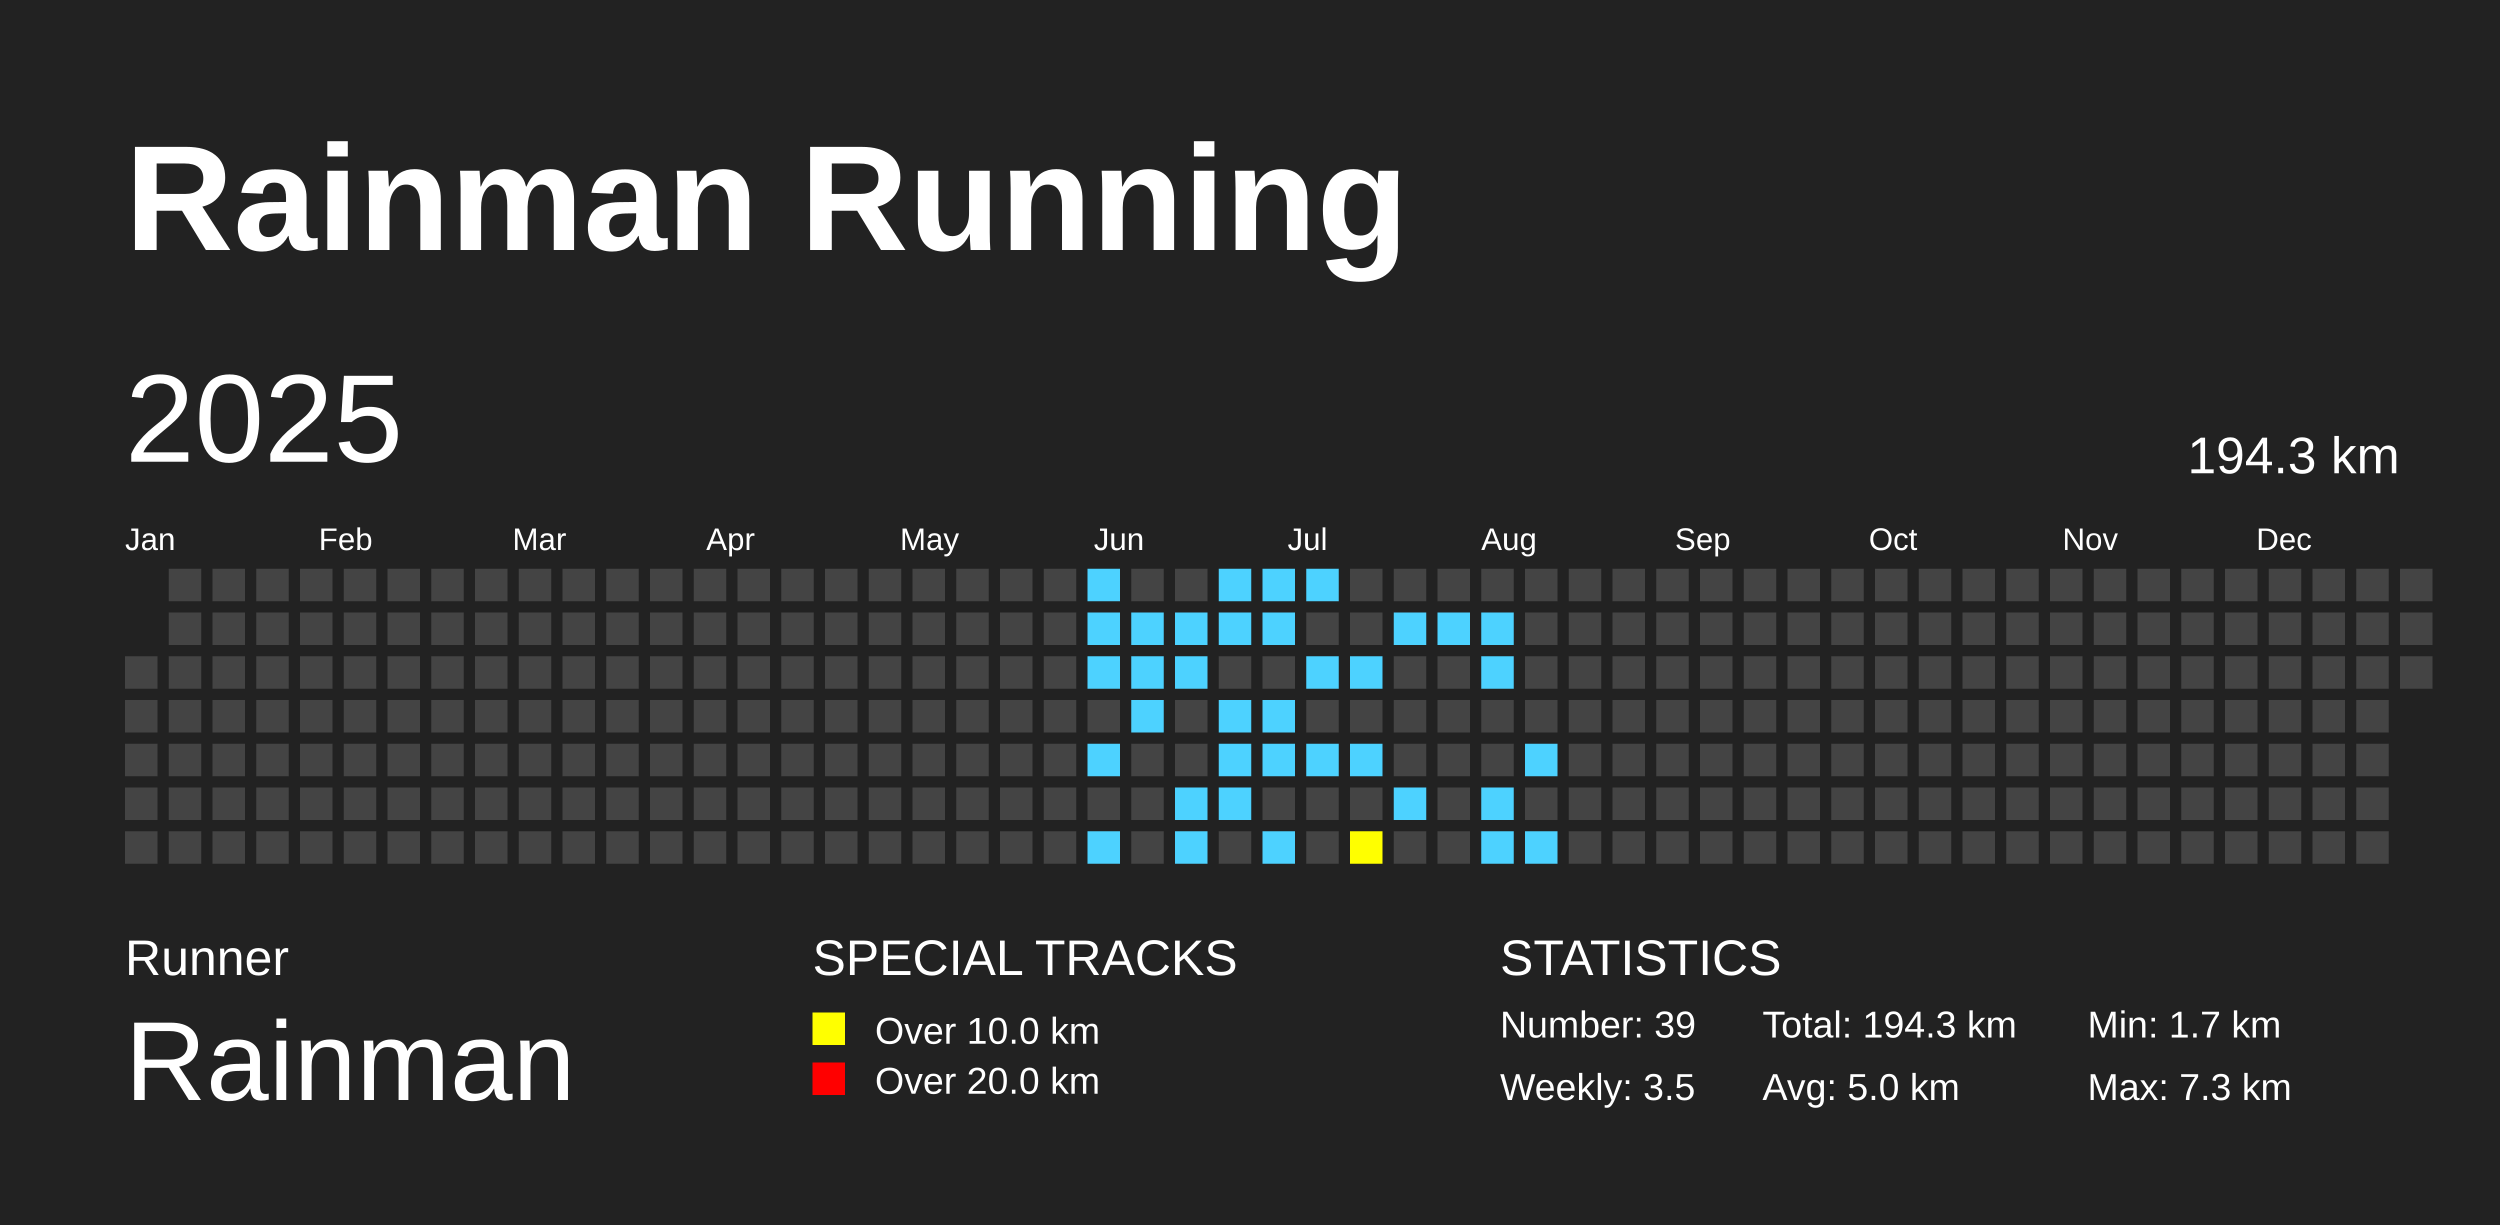
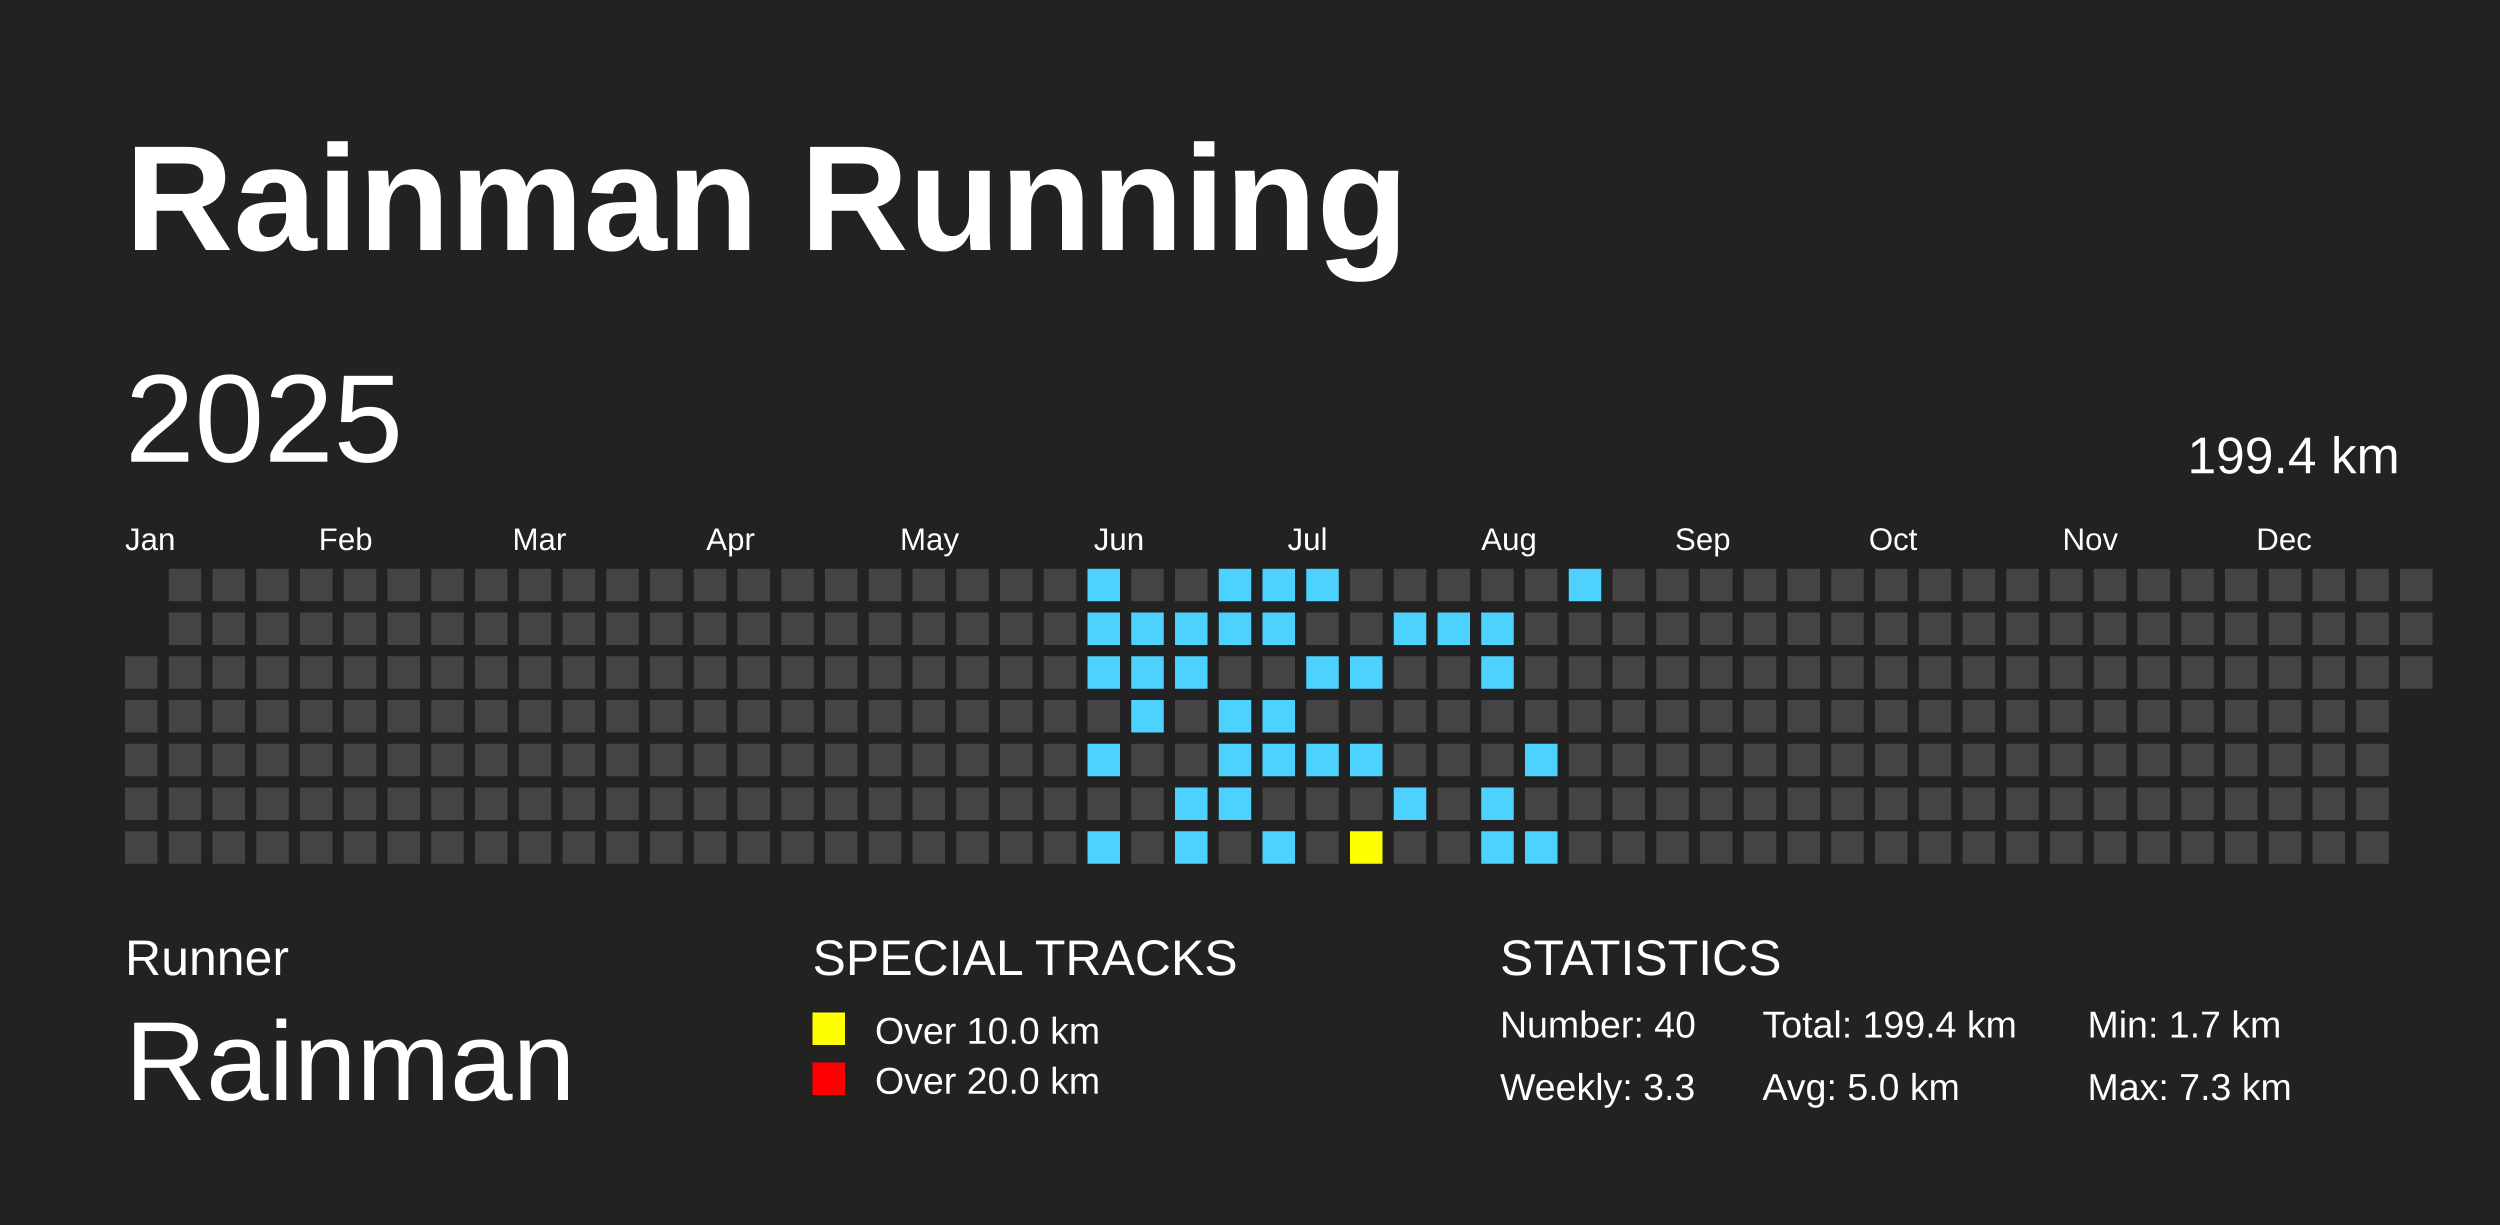
<svg xmlns="http://www.w3.org/2000/svg" baseProfile="full" height="98mm" version="1.1" viewBox="0,0,200,98" width="200mm">
  <defs />
  <rect fill="#222222" height="98" width="200" x="0" y="0" />
  <text fill="#FFFFFF" style="font-size:12px; font-family:Arial; font-weight:bold;" x="10" y="20">Rainman Running</text>
  <text fill="#FFFFFF" style="font-size:4px; font-family:Arial" x="10" y="78">Runner</text>
  <text fill="#FFFFFF" style="font-size:9px; font-family:Arial" x="10" y="88">Rainman</text>
  <text fill="#FFFFFF" style="font-size:4px; font-family:Arial" x="65" y="78">SPECIAL TRACKS</text>
  <rect fill="yellow" height="2.6" width="2.6" x="65" y="81" />
  <text fill="#FFFFFF" style="font-size:3px; font-family:Arial" x="70" y="83.5">Over 10.0 km</text>
  <rect fill="red" height="2.6" width="2.6" x="65" y="85" />
  <text fill="#FFFFFF" style="font-size:3px; font-family:Arial" x="70" y="87.5">Over 20.0 km</text>
  <text fill="#FFFFFF" style="font-size:4px; font-family:Arial" x="120" y="78">STATISTICS</text>
-   <text fill="#FFFFFF" style="font-size:3px; font-family:Arial" x="120" y="83">Number: 39</text>
-   <text fill="#FFFFFF" style="font-size:3px; font-family:Arial" x="120" y="88">Weekly: 3.5</text>
-   <text fill="#FFFFFF" style="font-size:3px; font-family:Arial" x="141" y="83">Total: 194.3 km</text>
+   <text fill="#FFFFFF" style="font-size:3px; font-family:Arial" x="120" y="83">Number: 40</text>
+   <text fill="#FFFFFF" style="font-size:3px; font-family:Arial" x="120" y="88">Weekly: 3.3</text>
+   <text fill="#FFFFFF" style="font-size:3px; font-family:Arial" x="141" y="83">Total: 199.4 km</text>
  <text fill="#FFFFFF" style="font-size:3px; font-family:Arial" x="141" y="88">Avg: 5.0 km</text>
  <text fill="#FFFFFF" style="font-size:3px; font-family:Arial" x="167" y="83">Min: 1.7 km</text>
  <text fill="#FFFFFF" style="font-size:3px; font-family:Arial" x="167" y="88">Max: 7.3 km</text>
  <text dominant-baseline="hanging" fill="#FFFFFF" style="font-size:10.0px; font-family:Arial;" x="10" y="30">2025</text>
-   <text dominant-baseline="hanging" fill="#FFFFFF" style="font-size:4.125px; font-family:Arial;" x="175" y="35">194.3 km</text>
+   <text dominant-baseline="hanging" fill="#FFFFFF" style="font-size:4.125px; font-family:Arial;" x="175" y="35">199.4 km</text>
  <text fill="#FFFFFF" style="font-size:2.5px; font-family:Arial" x="10.0" y="44">Jan</text>
  <text fill="#FFFFFF" style="font-size:2.5px; font-family:Arial" x="25.5" y="44">Feb</text>
  <text fill="#FFFFFF" style="font-size:2.5px; font-family:Arial" x="41.0" y="44">Mar</text>
  <text fill="#FFFFFF" style="font-size:2.5px; font-family:Arial" x="56.5" y="44">Apr</text>
  <text fill="#FFFFFF" style="font-size:2.5px; font-family:Arial" x="72.0" y="44">May</text>
  <text fill="#FFFFFF" style="font-size:2.5px; font-family:Arial" x="87.5" y="44">Jun</text>
  <text fill="#FFFFFF" style="font-size:2.5px; font-family:Arial" x="103.0" y="44">Jul</text>
  <text fill="#FFFFFF" style="font-size:2.5px; font-family:Arial" x="118.5" y="44">Aug</text>
  <text fill="#FFFFFF" style="font-size:2.5px; font-family:Arial" x="134.0" y="44">Sep</text>
  <text fill="#FFFFFF" style="font-size:2.5px; font-family:Arial" x="149.5" y="44">Oct</text>
  <text fill="#FFFFFF" style="font-size:2.5px; font-family:Arial" x="165.0" y="44">Nov</text>
  <text fill="#FFFFFF" style="font-size:2.5px; font-family:Arial" x="180.5" y="44">Dec</text>
  <rect fill="#444444" height="2.6" width="2.6" x="10.0" y="52.5" />
  <rect fill="#444444" height="2.6" width="2.6" x="10.0" y="56.0" />
  <rect fill="#444444" height="2.6" width="2.6" x="10.0" y="59.5" />
  <rect fill="#444444" height="2.6" width="2.6" x="10.0" y="63.0" />
  <rect fill="#444444" height="2.6" width="2.6" x="10.0" y="66.5" />
  <rect fill="#444444" height="2.6" width="2.6" x="13.5" y="45.5" />
  <rect fill="#444444" height="2.6" width="2.6" x="13.5" y="49.0" />
  <rect fill="#444444" height="2.6" width="2.6" x="13.5" y="52.5" />
  <rect fill="#444444" height="2.6" width="2.6" x="13.5" y="56.0" />
  <rect fill="#444444" height="2.6" width="2.6" x="13.5" y="59.5" />
  <rect fill="#444444" height="2.6" width="2.6" x="13.5" y="63.0" />
  <rect fill="#444444" height="2.6" width="2.6" x="13.5" y="66.5" />
  <rect fill="#444444" height="2.6" width="2.6" x="17.0" y="45.5" />
  <rect fill="#444444" height="2.6" width="2.6" x="17.0" y="49.0" />
  <rect fill="#444444" height="2.6" width="2.6" x="17.0" y="52.5" />
  <rect fill="#444444" height="2.6" width="2.6" x="17.0" y="56.0" />
  <rect fill="#444444" height="2.6" width="2.6" x="17.0" y="59.5" />
  <rect fill="#444444" height="2.6" width="2.6" x="17.0" y="63.0" />
  <rect fill="#444444" height="2.6" width="2.6" x="17.0" y="66.5" />
  <rect fill="#444444" height="2.6" width="2.6" x="20.5" y="45.5" />
  <rect fill="#444444" height="2.6" width="2.6" x="20.5" y="49.0" />
  <rect fill="#444444" height="2.6" width="2.6" x="20.5" y="52.5" />
  <rect fill="#444444" height="2.6" width="2.6" x="20.5" y="56.0" />
  <rect fill="#444444" height="2.6" width="2.6" x="20.5" y="59.5" />
  <rect fill="#444444" height="2.6" width="2.6" x="20.5" y="63.0" />
  <rect fill="#444444" height="2.6" width="2.6" x="20.5" y="66.5" />
  <rect fill="#444444" height="2.6" width="2.6" x="24.0" y="45.5" />
  <rect fill="#444444" height="2.6" width="2.6" x="24.0" y="49.0" />
  <rect fill="#444444" height="2.6" width="2.6" x="24.0" y="52.5" />
  <rect fill="#444444" height="2.6" width="2.6" x="24.0" y="56.0" />
  <rect fill="#444444" height="2.6" width="2.6" x="24.0" y="59.5" />
  <rect fill="#444444" height="2.6" width="2.6" x="24.0" y="63.0" />
  <rect fill="#444444" height="2.6" width="2.6" x="24.0" y="66.5" />
  <rect fill="#444444" height="2.6" width="2.6" x="27.5" y="45.5" />
  <rect fill="#444444" height="2.6" width="2.6" x="27.5" y="49.0" />
  <rect fill="#444444" height="2.6" width="2.6" x="27.5" y="52.5" />
  <rect fill="#444444" height="2.6" width="2.6" x="27.5" y="56.0" />
  <rect fill="#444444" height="2.6" width="2.6" x="27.5" y="59.5" />
  <rect fill="#444444" height="2.6" width="2.6" x="27.5" y="63.0" />
  <rect fill="#444444" height="2.6" width="2.6" x="27.5" y="66.5" />
  <rect fill="#444444" height="2.6" width="2.6" x="31.0" y="45.5" />
  <rect fill="#444444" height="2.6" width="2.6" x="31.0" y="49.0" />
  <rect fill="#444444" height="2.6" width="2.6" x="31.0" y="52.5" />
  <rect fill="#444444" height="2.6" width="2.6" x="31.0" y="56.0" />
  <rect fill="#444444" height="2.6" width="2.6" x="31.0" y="59.5" />
  <rect fill="#444444" height="2.6" width="2.6" x="31.0" y="63.0" />
  <rect fill="#444444" height="2.6" width="2.6" x="31.0" y="66.5" />
  <rect fill="#444444" height="2.6" width="2.6" x="34.5" y="45.5" />
  <rect fill="#444444" height="2.6" width="2.6" x="34.5" y="49.0" />
  <rect fill="#444444" height="2.6" width="2.6" x="34.5" y="52.5" />
  <rect fill="#444444" height="2.6" width="2.6" x="34.5" y="56.0" />
  <rect fill="#444444" height="2.6" width="2.6" x="34.5" y="59.5" />
  <rect fill="#444444" height="2.6" width="2.6" x="34.5" y="63.0" />
  <rect fill="#444444" height="2.6" width="2.6" x="34.5" y="66.5" />
  <rect fill="#444444" height="2.6" width="2.6" x="38.0" y="45.5" />
  <rect fill="#444444" height="2.6" width="2.6" x="38.0" y="49.0" />
  <rect fill="#444444" height="2.6" width="2.6" x="38.0" y="52.5" />
  <rect fill="#444444" height="2.6" width="2.6" x="38.0" y="56.0" />
  <rect fill="#444444" height="2.6" width="2.6" x="38.0" y="59.5" />
  <rect fill="#444444" height="2.6" width="2.6" x="38.0" y="63.0" />
  <rect fill="#444444" height="2.6" width="2.6" x="38.0" y="66.5" />
  <rect fill="#444444" height="2.6" width="2.6" x="41.5" y="45.5" />
  <rect fill="#444444" height="2.6" width="2.6" x="41.5" y="49.0" />
  <rect fill="#444444" height="2.6" width="2.6" x="41.5" y="52.5" />
  <rect fill="#444444" height="2.6" width="2.6" x="41.5" y="56.0" />
  <rect fill="#444444" height="2.6" width="2.6" x="41.5" y="59.5" />
  <rect fill="#444444" height="2.6" width="2.6" x="41.5" y="63.0" />
  <rect fill="#444444" height="2.6" width="2.6" x="41.5" y="66.5" />
  <rect fill="#444444" height="2.6" width="2.6" x="45.0" y="45.5" />
  <rect fill="#444444" height="2.6" width="2.6" x="45.0" y="49.0" />
  <rect fill="#444444" height="2.6" width="2.6" x="45.0" y="52.5" />
  <rect fill="#444444" height="2.6" width="2.6" x="45.0" y="56.0" />
  <rect fill="#444444" height="2.6" width="2.6" x="45.0" y="59.5" />
  <rect fill="#444444" height="2.6" width="2.6" x="45.0" y="63.0" />
  <rect fill="#444444" height="2.6" width="2.6" x="45.0" y="66.5" />
  <rect fill="#444444" height="2.6" width="2.6" x="48.5" y="45.5" />
  <rect fill="#444444" height="2.6" width="2.6" x="48.5" y="49.0" />
  <rect fill="#444444" height="2.6" width="2.6" x="48.5" y="52.5" />
  <rect fill="#444444" height="2.6" width="2.6" x="48.5" y="56.0" />
  <rect fill="#444444" height="2.6" width="2.6" x="48.5" y="59.5" />
  <rect fill="#444444" height="2.6" width="2.6" x="48.5" y="63.0" />
  <rect fill="#444444" height="2.6" width="2.6" x="48.5" y="66.5" />
  <rect fill="#444444" height="2.6" width="2.6" x="52.0" y="45.5" />
  <rect fill="#444444" height="2.6" width="2.6" x="52.0" y="49.0" />
  <rect fill="#444444" height="2.6" width="2.6" x="52.0" y="52.5" />
  <rect fill="#444444" height="2.6" width="2.6" x="52.0" y="56.0" />
  <rect fill="#444444" height="2.6" width="2.6" x="52.0" y="59.5" />
  <rect fill="#444444" height="2.6" width="2.6" x="52.0" y="63.0" />
  <rect fill="#444444" height="2.6" width="2.6" x="52.0" y="66.5" />
  <rect fill="#444444" height="2.6" width="2.6" x="55.5" y="45.5" />
  <rect fill="#444444" height="2.6" width="2.6" x="55.5" y="49.0" />
  <rect fill="#444444" height="2.6" width="2.6" x="55.5" y="52.5" />
  <rect fill="#444444" height="2.6" width="2.6" x="55.5" y="56.0" />
  <rect fill="#444444" height="2.6" width="2.6" x="55.5" y="59.5" />
  <rect fill="#444444" height="2.6" width="2.6" x="55.5" y="63.0" />
  <rect fill="#444444" height="2.6" width="2.6" x="55.5" y="66.5" />
  <rect fill="#444444" height="2.6" width="2.6" x="59.0" y="45.5" />
  <rect fill="#444444" height="2.6" width="2.6" x="59.0" y="49.0" />
  <rect fill="#444444" height="2.6" width="2.6" x="59.0" y="52.5" />
  <rect fill="#444444" height="2.6" width="2.6" x="59.0" y="56.0" />
  <rect fill="#444444" height="2.6" width="2.6" x="59.0" y="59.5" />
  <rect fill="#444444" height="2.6" width="2.6" x="59.0" y="63.0" />
  <rect fill="#444444" height="2.6" width="2.6" x="59.0" y="66.5" />
  <rect fill="#444444" height="2.6" width="2.6" x="62.5" y="45.5" />
  <rect fill="#444444" height="2.6" width="2.6" x="62.5" y="49.0" />
  <rect fill="#444444" height="2.6" width="2.6" x="62.5" y="52.5" />
  <rect fill="#444444" height="2.6" width="2.6" x="62.5" y="56.0" />
  <rect fill="#444444" height="2.6" width="2.6" x="62.5" y="59.5" />
  <rect fill="#444444" height="2.6" width="2.6" x="62.5" y="63.0" />
  <rect fill="#444444" height="2.6" width="2.6" x="62.5" y="66.5" />
  <rect fill="#444444" height="2.6" width="2.6" x="66.0" y="45.5" />
  <rect fill="#444444" height="2.6" width="2.6" x="66.0" y="49.0" />
  <rect fill="#444444" height="2.6" width="2.6" x="66.0" y="52.5" />
  <rect fill="#444444" height="2.6" width="2.6" x="66.0" y="56.0" />
  <rect fill="#444444" height="2.6" width="2.6" x="66.0" y="59.5" />
  <rect fill="#444444" height="2.6" width="2.6" x="66.0" y="63.0" />
  <rect fill="#444444" height="2.6" width="2.6" x="66.0" y="66.5" />
  <rect fill="#444444" height="2.6" width="2.6" x="69.5" y="45.5" />
  <rect fill="#444444" height="2.6" width="2.6" x="69.5" y="49.0" />
  <rect fill="#444444" height="2.6" width="2.6" x="69.5" y="52.5" />
  <rect fill="#444444" height="2.6" width="2.6" x="69.5" y="56.0" />
  <rect fill="#444444" height="2.6" width="2.6" x="69.5" y="59.5" />
  <rect fill="#444444" height="2.6" width="2.6" x="69.5" y="63.0" />
  <rect fill="#444444" height="2.6" width="2.6" x="69.5" y="66.5" />
  <rect fill="#444444" height="2.6" width="2.6" x="73.0" y="45.5" />
  <rect fill="#444444" height="2.6" width="2.6" x="73.0" y="49.0" />
  <rect fill="#444444" height="2.6" width="2.6" x="73.0" y="52.5" />
  <rect fill="#444444" height="2.6" width="2.6" x="73.0" y="56.0" />
  <rect fill="#444444" height="2.6" width="2.6" x="73.0" y="59.5" />
  <rect fill="#444444" height="2.6" width="2.6" x="73.0" y="63.0" />
  <rect fill="#444444" height="2.6" width="2.6" x="73.0" y="66.5" />
  <rect fill="#444444" height="2.6" width="2.6" x="76.5" y="45.5" />
  <rect fill="#444444" height="2.6" width="2.6" x="76.5" y="49.0" />
  <rect fill="#444444" height="2.6" width="2.6" x="76.5" y="52.5" />
  <rect fill="#444444" height="2.6" width="2.6" x="76.5" y="56.0" />
  <rect fill="#444444" height="2.6" width="2.6" x="76.5" y="59.5" />
  <rect fill="#444444" height="2.6" width="2.6" x="76.5" y="63.0" />
  <rect fill="#444444" height="2.6" width="2.6" x="76.5" y="66.5" />
  <rect fill="#444444" height="2.6" width="2.6" x="80.0" y="45.5" />
  <rect fill="#444444" height="2.6" width="2.6" x="80.0" y="49.0" />
  <rect fill="#444444" height="2.6" width="2.6" x="80.0" y="52.5" />
  <rect fill="#444444" height="2.6" width="2.6" x="80.0" y="56.0" />
  <rect fill="#444444" height="2.6" width="2.6" x="80.0" y="59.5" />
  <rect fill="#444444" height="2.6" width="2.6" x="80.0" y="63.0" />
  <rect fill="#444444" height="2.6" width="2.6" x="80.0" y="66.5" />
  <rect fill="#444444" height="2.6" width="2.6" x="83.5" y="45.5" />
  <rect fill="#444444" height="2.6" width="2.6" x="83.5" y="49.0" />
  <rect fill="#444444" height="2.6" width="2.6" x="83.5" y="52.5" />
  <rect fill="#444444" height="2.6" width="2.6" x="83.5" y="56.0" />
  <rect fill="#444444" height="2.6" width="2.6" x="83.5" y="59.5" />
  <rect fill="#444444" height="2.6" width="2.6" x="83.5" y="63.0" />
  <rect fill="#444444" height="2.6" width="2.6" x="83.5" y="66.5" />
  <rect fill="#4DD2FF" height="2.6" width="2.6" x="87.0" y="45.5" />
  <rect fill="#4DD2FF" height="2.6" width="2.6" x="87.0" y="49.0" />
  <rect fill="#4DD2FF" height="2.6" width="2.6" x="87.0" y="52.5" />
  <rect fill="#444444" height="2.6" width="2.6" x="87.0" y="56.0" />
  <rect fill="#4DD2FF" height="2.6" width="2.6" x="87.0" y="59.5" />
  <rect fill="#444444" height="2.6" width="2.6" x="87.0" y="63.0" />
  <rect fill="#4DD2FF" height="2.6" width="2.6" x="87.0" y="66.5" />
  <rect fill="#444444" height="2.6" width="2.6" x="90.5" y="45.5" />
  <rect fill="#4DD2FF" height="2.6" width="2.6" x="90.5" y="49.0" />
  <rect fill="#4DD2FF" height="2.6" width="2.6" x="90.5" y="52.5" />
  <rect fill="#4DD2FF" height="2.6" width="2.6" x="90.5" y="56.0" />
  <rect fill="#444444" height="2.6" width="2.6" x="90.5" y="59.5" />
  <rect fill="#444444" height="2.6" width="2.6" x="90.5" y="63.0" />
  <rect fill="#444444" height="2.6" width="2.6" x="90.5" y="66.5" />
  <rect fill="#444444" height="2.6" width="2.6" x="94.0" y="45.5" />
  <rect fill="#4DD2FF" height="2.6" width="2.6" x="94.0" y="49.0" />
  <rect fill="#4DD2FF" height="2.6" width="2.6" x="94.0" y="52.5" />
  <rect fill="#444444" height="2.6" width="2.6" x="94.0" y="56.0" />
  <rect fill="#444444" height="2.6" width="2.6" x="94.0" y="59.5" />
  <rect fill="#4DD2FF" height="2.6" width="2.6" x="94.0" y="63.0" />
  <rect fill="#4DD2FF" height="2.6" width="2.6" x="94.0" y="66.5" />
  <rect fill="#4DD2FF" height="2.6" width="2.6" x="97.5" y="45.5" />
  <rect fill="#4DD2FF" height="2.6" width="2.6" x="97.5" y="49.0" />
  <rect fill="#444444" height="2.6" width="2.6" x="97.5" y="52.5" />
  <rect fill="#4DD2FF" height="2.6" width="2.6" x="97.5" y="56.0" />
  <rect fill="#4DD2FF" height="2.6" width="2.6" x="97.5" y="59.5" />
  <rect fill="#4DD2FF" height="2.6" width="2.6" x="97.5" y="63.0" />
  <rect fill="#444444" height="2.6" width="2.6" x="97.5" y="66.5" />
  <rect fill="#4DD2FF" height="2.6" width="2.6" x="101.0" y="45.5" />
  <rect fill="#4DD2FF" height="2.6" width="2.6" x="101.0" y="49.0" />
  <rect fill="#444444" height="2.6" width="2.6" x="101.0" y="52.5" />
  <rect fill="#4DD2FF" height="2.6" width="2.6" x="101.0" y="56.0" />
  <rect fill="#4DD2FF" height="2.6" width="2.6" x="101.0" y="59.5" />
  <rect fill="#444444" height="2.6" width="2.6" x="101.0" y="63.0" />
  <rect fill="#4DD2FF" height="2.6" width="2.6" x="101.0" y="66.5" />
  <rect fill="#4DD2FF" height="2.6" width="2.6" x="104.5" y="45.5" />
  <rect fill="#444444" height="2.6" width="2.6" x="104.5" y="49.0" />
  <rect fill="#4DD2FF" height="2.6" width="2.6" x="104.5" y="52.5" />
  <rect fill="#444444" height="2.6" width="2.6" x="104.5" y="56.0" />
  <rect fill="#4DD2FF" height="2.6" width="2.6" x="104.5" y="59.5" />
  <rect fill="#444444" height="2.6" width="2.6" x="104.5" y="63.0" />
  <rect fill="#444444" height="2.6" width="2.6" x="104.5" y="66.5" />
  <rect fill="#444444" height="2.6" width="2.6" x="108.0" y="45.5" />
  <rect fill="#444444" height="2.6" width="2.6" x="108.0" y="49.0" />
  <rect fill="#4DD2FF" height="2.6" width="2.6" x="108.0" y="52.5" />
  <rect fill="#444444" height="2.6" width="2.6" x="108.0" y="56.0" />
  <rect fill="#4DD2FF" height="2.6" width="2.6" x="108.0" y="59.5" />
  <rect fill="#444444" height="2.6" width="2.6" x="108.0" y="63.0" />
  <rect fill="yellow" height="2.6" width="2.6" x="108.0" y="66.5" />
  <rect fill="#444444" height="2.6" width="2.6" x="111.5" y="45.5" />
  <rect fill="#4DD2FF" height="2.6" width="2.6" x="111.5" y="49.0" />
  <rect fill="#444444" height="2.6" width="2.6" x="111.5" y="52.5" />
  <rect fill="#444444" height="2.6" width="2.6" x="111.5" y="56.0" />
  <rect fill="#444444" height="2.6" width="2.6" x="111.5" y="59.5" />
  <rect fill="#4DD2FF" height="2.6" width="2.6" x="111.5" y="63.0" />
  <rect fill="#444444" height="2.6" width="2.6" x="111.5" y="66.5" />
  <rect fill="#444444" height="2.6" width="2.6" x="115.0" y="45.5" />
  <rect fill="#4DD2FF" height="2.6" width="2.6" x="115.0" y="49.0" />
  <rect fill="#444444" height="2.6" width="2.6" x="115.0" y="52.5" />
  <rect fill="#444444" height="2.6" width="2.6" x="115.0" y="56.0" />
  <rect fill="#444444" height="2.6" width="2.6" x="115.0" y="59.5" />
  <rect fill="#444444" height="2.6" width="2.6" x="115.0" y="63.0" />
  <rect fill="#444444" height="2.6" width="2.6" x="115.0" y="66.5" />
  <rect fill="#444444" height="2.6" width="2.6" x="118.5" y="45.5" />
  <rect fill="#4DD2FF" height="2.6" width="2.6" x="118.5" y="49.0" />
  <rect fill="#4DD2FF" height="2.6" width="2.6" x="118.5" y="52.5" />
  <rect fill="#444444" height="2.6" width="2.6" x="118.5" y="56.0" />
  <rect fill="#444444" height="2.6" width="2.6" x="118.5" y="59.5" />
  <rect fill="#4DD2FF" height="2.6" width="2.6" x="118.5" y="63.0" />
  <rect fill="#4DD2FF" height="2.6" width="2.6" x="118.5" y="66.5" />
  <rect fill="#444444" height="2.6" width="2.6" x="122.0" y="45.5" />
  <rect fill="#444444" height="2.6" width="2.6" x="122.0" y="49.0" />
  <rect fill="#444444" height="2.6" width="2.6" x="122.0" y="52.5" />
  <rect fill="#444444" height="2.6" width="2.6" x="122.0" y="56.0" />
  <rect fill="#4DD2FF" height="2.6" width="2.6" x="122.0" y="59.5" />
  <rect fill="#444444" height="2.6" width="2.6" x="122.0" y="63.0" />
  <rect fill="#4DD2FF" height="2.6" width="2.6" x="122.0" y="66.5" />
-   <rect fill="#444444" height="2.6" width="2.6" x="125.5" y="45.5" />
+   <rect fill="#4DD2FF" height="2.6" width="2.6" x="125.5" y="45.5" />
  <rect fill="#444444" height="2.6" width="2.6" x="125.5" y="49.0" />
  <rect fill="#444444" height="2.6" width="2.6" x="125.5" y="52.5" />
  <rect fill="#444444" height="2.6" width="2.6" x="125.5" y="56.0" />
  <rect fill="#444444" height="2.6" width="2.6" x="125.5" y="59.5" />
  <rect fill="#444444" height="2.6" width="2.6" x="125.5" y="63.0" />
  <rect fill="#444444" height="2.6" width="2.6" x="125.5" y="66.5" />
  <rect fill="#444444" height="2.6" width="2.6" x="129.0" y="45.5" />
  <rect fill="#444444" height="2.6" width="2.6" x="129.0" y="49.0" />
  <rect fill="#444444" height="2.6" width="2.6" x="129.0" y="52.5" />
  <rect fill="#444444" height="2.6" width="2.6" x="129.0" y="56.0" />
  <rect fill="#444444" height="2.6" width="2.6" x="129.0" y="59.5" />
  <rect fill="#444444" height="2.6" width="2.6" x="129.0" y="63.0" />
  <rect fill="#444444" height="2.6" width="2.6" x="129.0" y="66.5" />
  <rect fill="#444444" height="2.6" width="2.6" x="132.5" y="45.5" />
  <rect fill="#444444" height="2.6" width="2.6" x="132.5" y="49.0" />
  <rect fill="#444444" height="2.6" width="2.6" x="132.5" y="52.5" />
  <rect fill="#444444" height="2.6" width="2.6" x="132.5" y="56.0" />
  <rect fill="#444444" height="2.6" width="2.6" x="132.5" y="59.5" />
  <rect fill="#444444" height="2.6" width="2.6" x="132.5" y="63.0" />
  <rect fill="#444444" height="2.6" width="2.6" x="132.5" y="66.5" />
  <rect fill="#444444" height="2.6" width="2.6" x="136.0" y="45.5" />
  <rect fill="#444444" height="2.6" width="2.6" x="136.0" y="49.0" />
  <rect fill="#444444" height="2.6" width="2.6" x="136.0" y="52.5" />
  <rect fill="#444444" height="2.6" width="2.6" x="136.0" y="56.0" />
  <rect fill="#444444" height="2.6" width="2.6" x="136.0" y="59.5" />
  <rect fill="#444444" height="2.6" width="2.6" x="136.0" y="63.0" />
  <rect fill="#444444" height="2.6" width="2.6" x="136.0" y="66.5" />
  <rect fill="#444444" height="2.6" width="2.6" x="139.5" y="45.5" />
  <rect fill="#444444" height="2.6" width="2.6" x="139.5" y="49.0" />
  <rect fill="#444444" height="2.6" width="2.6" x="139.5" y="52.5" />
  <rect fill="#444444" height="2.6" width="2.6" x="139.5" y="56.0" />
  <rect fill="#444444" height="2.6" width="2.6" x="139.5" y="59.5" />
  <rect fill="#444444" height="2.6" width="2.6" x="139.5" y="63.0" />
  <rect fill="#444444" height="2.6" width="2.6" x="139.5" y="66.5" />
  <rect fill="#444444" height="2.6" width="2.6" x="143.0" y="45.5" />
  <rect fill="#444444" height="2.6" width="2.6" x="143.0" y="49.0" />
  <rect fill="#444444" height="2.6" width="2.6" x="143.0" y="52.5" />
  <rect fill="#444444" height="2.6" width="2.6" x="143.0" y="56.0" />
  <rect fill="#444444" height="2.6" width="2.6" x="143.0" y="59.5" />
  <rect fill="#444444" height="2.6" width="2.6" x="143.0" y="63.0" />
  <rect fill="#444444" height="2.6" width="2.6" x="143.0" y="66.5" />
  <rect fill="#444444" height="2.6" width="2.6" x="146.5" y="45.5" />
  <rect fill="#444444" height="2.6" width="2.6" x="146.5" y="49.0" />
  <rect fill="#444444" height="2.6" width="2.6" x="146.5" y="52.5" />
  <rect fill="#444444" height="2.6" width="2.6" x="146.5" y="56.0" />
  <rect fill="#444444" height="2.6" width="2.6" x="146.5" y="59.5" />
  <rect fill="#444444" height="2.6" width="2.6" x="146.5" y="63.0" />
  <rect fill="#444444" height="2.6" width="2.6" x="146.5" y="66.5" />
  <rect fill="#444444" height="2.6" width="2.6" x="150.0" y="45.5" />
  <rect fill="#444444" height="2.6" width="2.6" x="150.0" y="49.0" />
  <rect fill="#444444" height="2.6" width="2.6" x="150.0" y="52.5" />
  <rect fill="#444444" height="2.6" width="2.6" x="150.0" y="56.0" />
  <rect fill="#444444" height="2.6" width="2.6" x="150.0" y="59.5" />
  <rect fill="#444444" height="2.6" width="2.6" x="150.0" y="63.0" />
  <rect fill="#444444" height="2.6" width="2.6" x="150.0" y="66.5" />
  <rect fill="#444444" height="2.6" width="2.6" x="153.5" y="45.5" />
  <rect fill="#444444" height="2.6" width="2.6" x="153.5" y="49.0" />
  <rect fill="#444444" height="2.6" width="2.6" x="153.5" y="52.5" />
  <rect fill="#444444" height="2.6" width="2.6" x="153.5" y="56.0" />
  <rect fill="#444444" height="2.6" width="2.6" x="153.5" y="59.5" />
  <rect fill="#444444" height="2.6" width="2.6" x="153.5" y="63.0" />
  <rect fill="#444444" height="2.6" width="2.6" x="153.5" y="66.5" />
  <rect fill="#444444" height="2.6" width="2.6" x="157.0" y="45.5" />
  <rect fill="#444444" height="2.6" width="2.6" x="157.0" y="49.0" />
  <rect fill="#444444" height="2.6" width="2.6" x="157.0" y="52.5" />
  <rect fill="#444444" height="2.6" width="2.6" x="157.0" y="56.0" />
  <rect fill="#444444" height="2.6" width="2.6" x="157.0" y="59.5" />
  <rect fill="#444444" height="2.6" width="2.6" x="157.0" y="63.0" />
  <rect fill="#444444" height="2.6" width="2.6" x="157.0" y="66.5" />
  <rect fill="#444444" height="2.6" width="2.6" x="160.5" y="45.5" />
  <rect fill="#444444" height="2.6" width="2.6" x="160.5" y="49.0" />
  <rect fill="#444444" height="2.6" width="2.6" x="160.5" y="52.5" />
  <rect fill="#444444" height="2.6" width="2.6" x="160.5" y="56.0" />
  <rect fill="#444444" height="2.6" width="2.6" x="160.5" y="59.5" />
  <rect fill="#444444" height="2.6" width="2.6" x="160.5" y="63.0" />
  <rect fill="#444444" height="2.6" width="2.6" x="160.5" y="66.5" />
  <rect fill="#444444" height="2.6" width="2.6" x="164.0" y="45.5" />
  <rect fill="#444444" height="2.6" width="2.6" x="164.0" y="49.0" />
  <rect fill="#444444" height="2.6" width="2.6" x="164.0" y="52.5" />
  <rect fill="#444444" height="2.6" width="2.6" x="164.0" y="56.0" />
  <rect fill="#444444" height="2.6" width="2.6" x="164.0" y="59.5" />
  <rect fill="#444444" height="2.6" width="2.6" x="164.0" y="63.0" />
  <rect fill="#444444" height="2.6" width="2.6" x="164.0" y="66.5" />
  <rect fill="#444444" height="2.6" width="2.6" x="167.5" y="45.5" />
  <rect fill="#444444" height="2.6" width="2.6" x="167.5" y="49.0" />
  <rect fill="#444444" height="2.6" width="2.6" x="167.5" y="52.5" />
  <rect fill="#444444" height="2.6" width="2.6" x="167.5" y="56.0" />
  <rect fill="#444444" height="2.6" width="2.6" x="167.5" y="59.5" />
  <rect fill="#444444" height="2.6" width="2.6" x="167.5" y="63.0" />
  <rect fill="#444444" height="2.6" width="2.6" x="167.5" y="66.5" />
  <rect fill="#444444" height="2.6" width="2.6" x="171.0" y="45.5" />
  <rect fill="#444444" height="2.6" width="2.6" x="171.0" y="49.0" />
  <rect fill="#444444" height="2.6" width="2.6" x="171.0" y="52.5" />
  <rect fill="#444444" height="2.6" width="2.6" x="171.0" y="56.0" />
  <rect fill="#444444" height="2.6" width="2.6" x="171.0" y="59.5" />
  <rect fill="#444444" height="2.6" width="2.6" x="171.0" y="63.0" />
  <rect fill="#444444" height="2.6" width="2.6" x="171.0" y="66.5" />
  <rect fill="#444444" height="2.6" width="2.6" x="174.5" y="45.5" />
  <rect fill="#444444" height="2.6" width="2.6" x="174.5" y="49.0" />
  <rect fill="#444444" height="2.6" width="2.6" x="174.5" y="52.5" />
  <rect fill="#444444" height="2.6" width="2.6" x="174.5" y="56.0" />
  <rect fill="#444444" height="2.6" width="2.6" x="174.5" y="59.5" />
  <rect fill="#444444" height="2.6" width="2.6" x="174.5" y="63.0" />
  <rect fill="#444444" height="2.6" width="2.6" x="174.5" y="66.5" />
  <rect fill="#444444" height="2.6" width="2.6" x="178.0" y="45.5" />
  <rect fill="#444444" height="2.6" width="2.6" x="178.0" y="49.0" />
  <rect fill="#444444" height="2.6" width="2.6" x="178.0" y="52.5" />
  <rect fill="#444444" height="2.6" width="2.6" x="178.0" y="56.0" />
  <rect fill="#444444" height="2.6" width="2.6" x="178.0" y="59.5" />
  <rect fill="#444444" height="2.6" width="2.6" x="178.0" y="63.0" />
  <rect fill="#444444" height="2.6" width="2.6" x="178.0" y="66.5" />
  <rect fill="#444444" height="2.6" width="2.6" x="181.5" y="45.5" />
  <rect fill="#444444" height="2.6" width="2.6" x="181.5" y="49.0" />
  <rect fill="#444444" height="2.6" width="2.6" x="181.5" y="52.5" />
  <rect fill="#444444" height="2.6" width="2.6" x="181.5" y="56.0" />
  <rect fill="#444444" height="2.6" width="2.6" x="181.5" y="59.5" />
  <rect fill="#444444" height="2.6" width="2.6" x="181.5" y="63.0" />
  <rect fill="#444444" height="2.6" width="2.6" x="181.5" y="66.5" />
  <rect fill="#444444" height="2.6" width="2.6" x="185.0" y="45.5" />
  <rect fill="#444444" height="2.6" width="2.6" x="185.0" y="49.0" />
  <rect fill="#444444" height="2.6" width="2.6" x="185.0" y="52.5" />
  <rect fill="#444444" height="2.6" width="2.6" x="185.0" y="56.0" />
  <rect fill="#444444" height="2.6" width="2.6" x="185.0" y="59.5" />
  <rect fill="#444444" height="2.6" width="2.6" x="185.0" y="63.0" />
  <rect fill="#444444" height="2.6" width="2.6" x="185.0" y="66.5" />
  <rect fill="#444444" height="2.6" width="2.6" x="188.5" y="45.5" />
  <rect fill="#444444" height="2.6" width="2.6" x="188.5" y="49.0" />
  <rect fill="#444444" height="2.6" width="2.6" x="188.5" y="52.5" />
  <rect fill="#444444" height="2.6" width="2.6" x="188.5" y="56.0" />
  <rect fill="#444444" height="2.6" width="2.6" x="188.5" y="59.5" />
  <rect fill="#444444" height="2.6" width="2.6" x="188.5" y="63.0" />
  <rect fill="#444444" height="2.6" width="2.6" x="188.5" y="66.5" />
  <rect fill="#444444" height="2.6" width="2.6" x="192.0" y="45.5" />
  <rect fill="#444444" height="2.6" width="2.6" x="192.0" y="49.0" />
  <rect fill="#444444" height="2.6" width="2.6" x="192.0" y="52.5" />
</svg>
